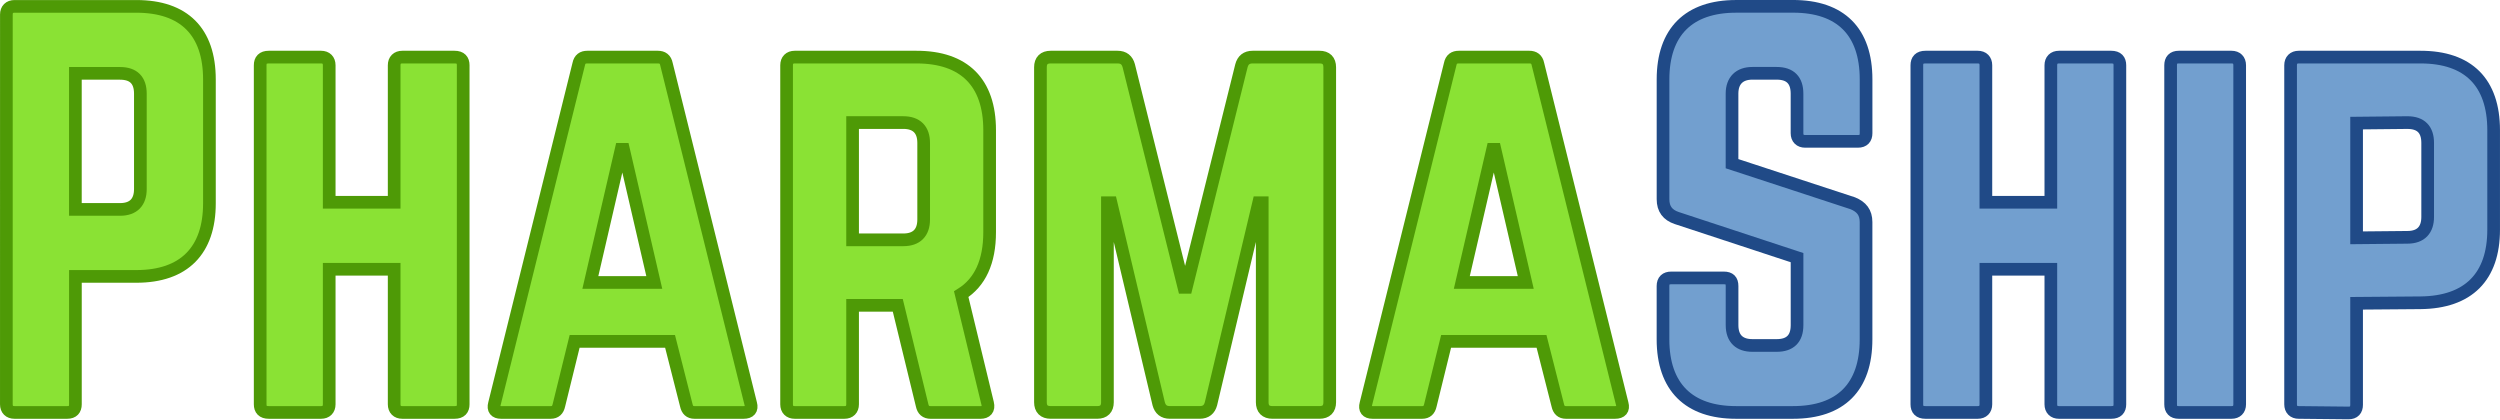
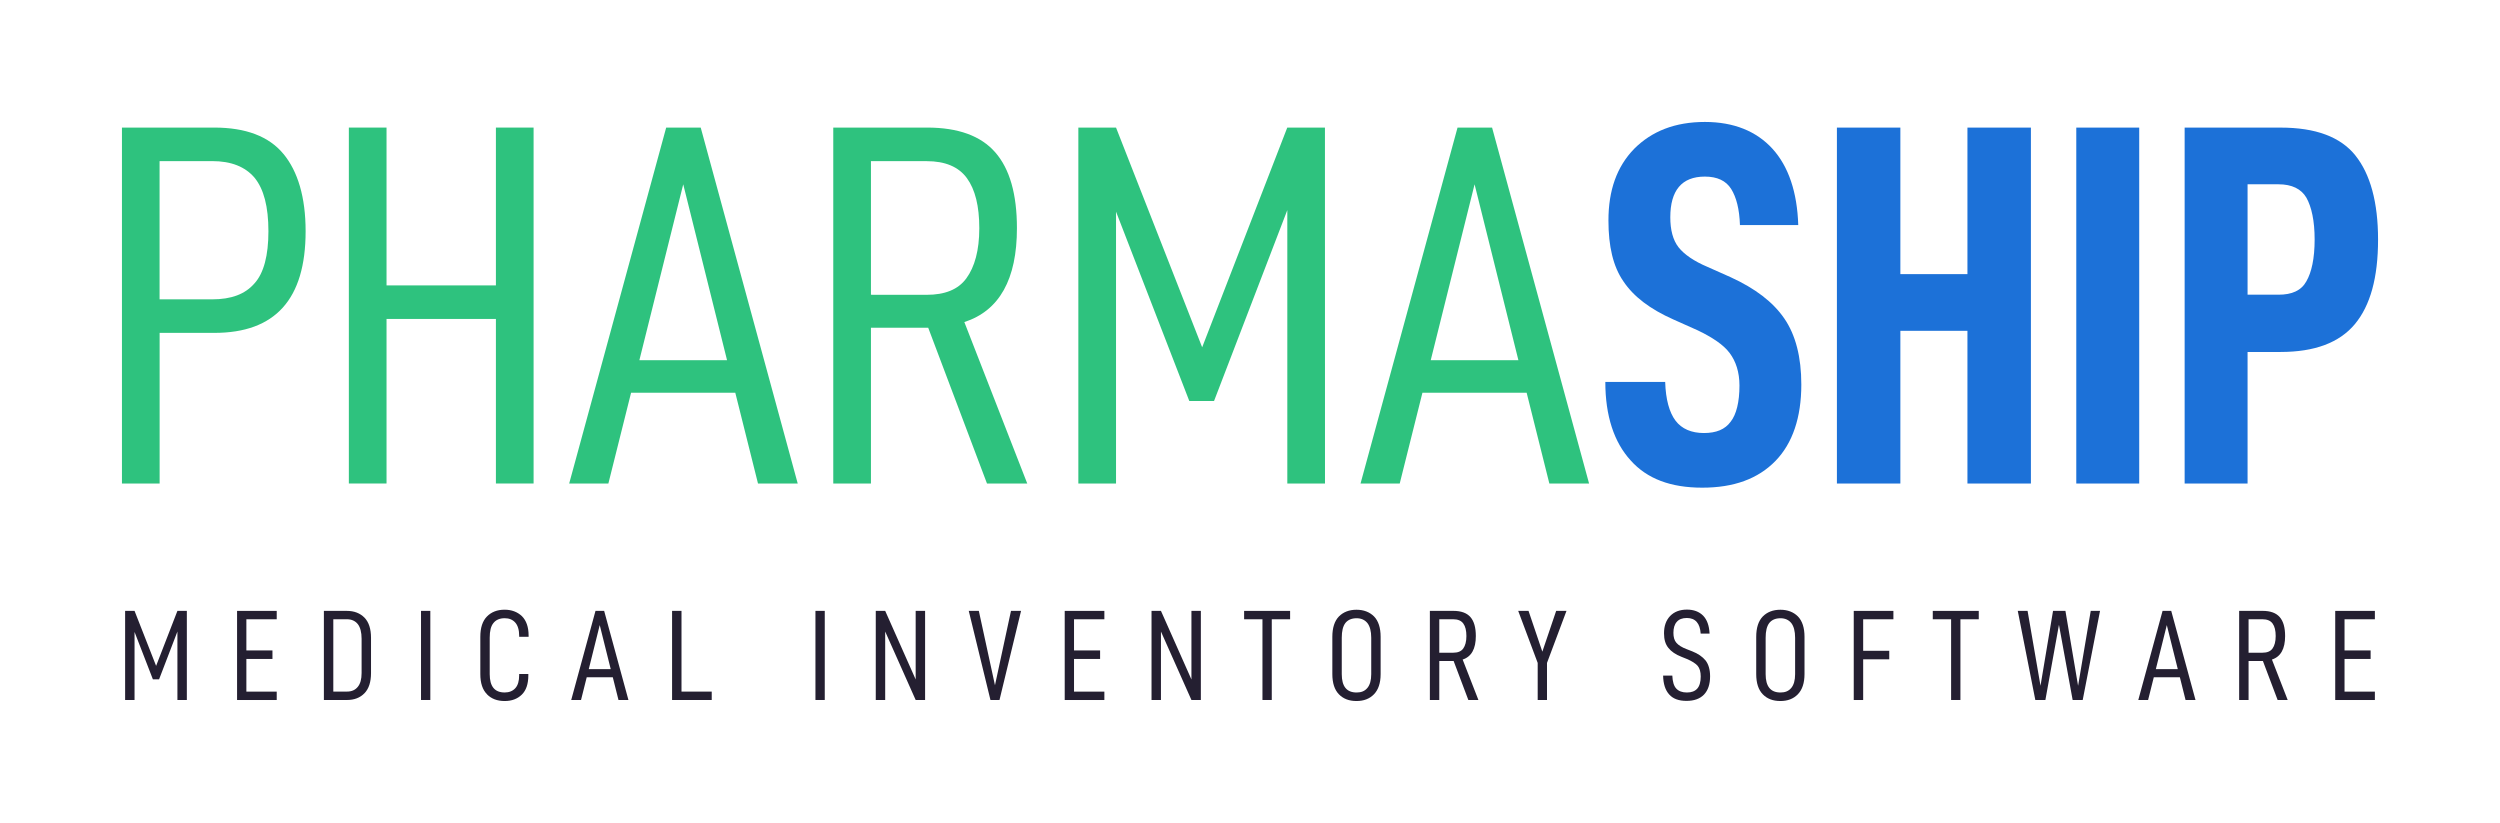
- <svg xmlns="http://www.w3.org/2000/svg" width="91.667mm" height="15.374mm" viewBox="0 0 91.667 15.374" version="1.1" id="svg8">
-   <defs id="defs2" />
-   <g id="layer1" transform="translate(-59.33715,-189.7551)">
-     <text xml:space="preserve" style="font-style:normal;font-variant:normal;font-weight:normal;font-stretch:condensed;font-size:18.613px;line-height:1.25;font-family:Norwester;-inkscape-font-specification:'Norwester, Condensed';font-variant-ligatures:normal;font-variant-caps:normal;font-variant-numeric:normal;font-feature-settings:normal;text-align:start;letter-spacing:0px;word-spacing:0px;writing-mode:lr-tb;text-anchor:start;fill:#8ae234;fill-opacity:1;stroke:#4e9a06;stroke-width:0.465" x="46.585" y="96.235" id="text817">
-       <tspan id="tspan815" x="46.585" y="96.235" style="font-style:normal;font-variant:normal;font-weight:normal;font-stretch:condensed;font-size:18.613px;font-family:Norwester;-inkscape-font-specification:'Norwester, Condensed';font-variant-ligatures:normal;font-variant-caps:normal;font-variant-numeric:normal;font-feature-settings:normal;text-align:start;writing-mode:lr-tb;text-anchor:start;fill:#8ae234;stroke:#4e9a06;stroke-width:0.465">PharmaShip</tspan>
-     </text>
-     <text xml:space="preserve" style="font-style:normal;font-variant:normal;font-weight:normal;font-stretch:condensed;font-size:18.613px;line-height:1.25;font-family:Norwester;-inkscape-font-specification:'Norwester, Condensed';font-variant-ligatures:normal;font-variant-caps:normal;font-variant-numeric:normal;font-feature-settings:normal;text-align:start;letter-spacing:0px;word-spacing:0px;writing-mode:lr-tb;text-anchor:start;fill:#8ae234;fill-opacity:1;stroke:#4e9a06;stroke-width:0.465" x="58.639" y="131.245" id="text817-2">
-       <tspan id="tspan815-3" x="58.639" y="131.245" style="font-style:normal;font-variant:normal;font-weight:normal;font-stretch:condensed;font-size:18.613px;font-family:Norwester;-inkscape-font-specification:'Norwester, Condensed';font-variant-ligatures:normal;font-variant-caps:normal;font-variant-numeric:normal;font-feature-settings:normal;text-align:start;writing-mode:lr-tb;text-anchor:start;fill:#8ae234;stroke:#4e9a06;stroke-width:0.465">PharmaShip</tspan>
-     </text>
-     <g aria-label="PharmaShip" style="font-style:normal;font-variant:normal;font-weight:normal;font-stretch:condensed;font-size:18.613px;line-height:1.25;font-family:Norwester;-inkscape-font-specification:'Norwester, Condensed';font-variant-ligatures:normal;font-variant-caps:normal;font-variant-numeric:normal;font-feature-settings:normal;text-align:start;letter-spacing:0px;word-spacing:0px;writing-mode:lr-tb;text-anchor:start;fill:#8ae234;fill-opacity:1;stroke:#4e9a06;stroke-width:0.465" id="text817-0">
-       <path d="m 59.57,204.58 c 0,0.186 0.112,0.298 0.298,0.298 h 1.936 c 0.205,0 0.298,-0.112 0.298,-0.298 v -4.69 h 2.234 c 1.75,0 2.68,-0.949 2.68,-2.68 v -4.541 c 0,-1.75 -0.931,-2.68 -2.68,-2.68 h -4.467 c -0.186,0 -0.298,0.112 -0.298,0.298 z m 2.531,-7.147 v -4.988 h 1.638 c 0.503,0 0.745,0.261 0.745,0.745 v 3.499 c 0,0.465 -0.242,0.745 -0.745,0.745 z" style="font-style:normal;font-variant:normal;font-weight:normal;font-stretch:condensed;font-size:18.613px;font-family:Norwester;-inkscape-font-specification:'Norwester, Condensed';font-variant-ligatures:normal;font-variant-caps:normal;font-variant-numeric:normal;font-feature-settings:normal;text-align:start;writing-mode:lr-tb;text-anchor:start;fill:#8ae234;stroke:#4e9a06;stroke-width:0.465" id="path845" />
-       <path d="m 73.79,197.172 h -2.382 v -5.025 c 0,-0.186 -0.112,-0.298 -0.298,-0.298 h -1.917 c -0.223,0 -0.316,0.112 -0.316,0.298 v 12.433 c 0,0.186 0.093,0.298 0.316,0.298 h 1.917 c 0.186,0 0.298,-0.112 0.298,-0.298 v -4.951 h 2.382 v 4.951 c 0,0.186 0.112,0.298 0.298,0.298 h 1.917 c 0.223,0 0.316,-0.112 0.316,-0.298 v -12.433 c 0,-0.186 -0.093,-0.298 -0.316,-0.298 h -1.917 c -0.186,0 -0.298,0.112 -0.298,0.298 z" style="font-style:normal;font-variant:normal;font-weight:normal;font-stretch:condensed;font-size:18.613px;font-family:Norwester;-inkscape-font-specification:'Norwester, Condensed';font-variant-ligatures:normal;font-variant-caps:normal;font-variant-numeric:normal;font-feature-settings:normal;text-align:start;writing-mode:lr-tb;text-anchor:start;fill:#8ae234;stroke:#4e9a06;stroke-width:0.465" id="path847" />
-       <path d="m 86.604,204.878 c 0.223,0 0.316,-0.112 0.261,-0.316 l -3.09,-12.452 c -0.037,-0.186 -0.149,-0.261 -0.316,-0.261 h -2.587 c -0.168,0 -0.279,0.074 -0.316,0.261 l -3.09,12.452 c -0.056,0.205 0.037,0.316 0.242,0.316 h 1.824 c 0.168,0 0.261,-0.093 0.298,-0.261 l 0.577,-2.345 h 3.499 l 0.596,2.345 c 0.037,0.168 0.13,0.261 0.298,0.261 z m -3.276,-4.765 h -2.345 l 1.173,-5.063 z" style="font-style:normal;font-variant:normal;font-weight:normal;font-stretch:condensed;font-size:18.613px;font-family:Norwester;-inkscape-font-specification:'Norwester, Condensed';font-variant-ligatures:normal;font-variant-caps:normal;font-variant-numeric:normal;font-feature-settings:normal;text-align:start;writing-mode:lr-tb;text-anchor:start;fill:#8ae234;stroke:#4e9a06;stroke-width:0.465" id="path849" />
-       <path d="m 95.624,194.529 c 0,-1.75 -0.931,-2.68 -2.68,-2.68 h -4.467 c -0.186,0 -0.298,0.112 -0.298,0.298 v 12.433 c 0,0.186 0.112,0.298 0.298,0.298 h 1.824 c 0.186,0 0.298,-0.112 0.298,-0.298 v -3.629 h 1.657 l 0.893,3.667 c 0.037,0.168 0.13,0.261 0.316,0.261 h 1.824 c 0.205,0 0.316,-0.112 0.261,-0.335 l -0.968,-4.002 c 0.689,-0.428 1.042,-1.191 1.042,-2.271 z m -5.025,4.02 v -4.3 h 1.861 c 0.484,0 0.745,0.261 0.745,0.745 v 2.81 c 0,0.484 -0.261,0.745 -0.745,0.745 z" style="font-style:normal;font-variant:normal;font-weight:normal;font-stretch:condensed;font-size:18.613px;font-family:Norwester;-inkscape-font-specification:'Norwester, Condensed';font-variant-ligatures:normal;font-variant-caps:normal;font-variant-numeric:normal;font-feature-settings:normal;text-align:start;writing-mode:lr-tb;text-anchor:start;fill:#8ae234;stroke:#4e9a06;stroke-width:0.465" id="path851" />
-       <path d="m 105.266,191.849 c -0.223,0 -0.354,0.112 -0.409,0.316 l -2.066,8.301 -2.066,-8.301 c -0.056,-0.205 -0.186,-0.316 -0.409,-0.316 h -2.457 c -0.242,0 -0.372,0.13 -0.372,0.372 v 12.284 c 0,0.242 0.13,0.372 0.372,0.372 h 1.712 c 0.242,0 0.372,-0.13 0.372,-0.372 v -7.315 h 0.13 l 1.75,7.371 c 0.056,0.205 0.186,0.316 0.409,0.316 h 1.098 c 0.223,0 0.354,-0.112 0.409,-0.316 l 1.75,-7.371 h 0.13 v 7.315 c 0,0.242 0.13,0.372 0.372,0.372 h 1.731 c 0.242,0 0.372,-0.13 0.372,-0.372 v -12.284 c 0,-0.242 -0.13,-0.372 -0.372,-0.372 z" style="font-style:normal;font-variant:normal;font-weight:normal;font-stretch:condensed;font-size:18.613px;font-family:Norwester;-inkscape-font-specification:'Norwester, Condensed';font-variant-ligatures:normal;font-variant-caps:normal;font-variant-numeric:normal;font-feature-settings:normal;text-align:start;writing-mode:lr-tb;text-anchor:start;fill:#8ae234;stroke:#4e9a06;stroke-width:0.465" id="path853" />
-       <path d="m 118.558,204.878 c 0.223,0 0.316,-0.112 0.261,-0.316 l -3.09,-12.452 c -0.037,-0.186 -0.149,-0.261 -0.316,-0.261 h -2.587 c -0.168,0 -0.279,0.074 -0.316,0.261 l -3.09,12.452 c -0.056,0.205 0.037,0.316 0.242,0.316 h 1.824 c 0.168,0 0.261,-0.093 0.298,-0.261 l 0.577,-2.345 h 3.499 l 0.596,2.345 c 0.037,0.168 0.13,0.261 0.298,0.261 z m -3.276,-4.765 h -2.345 l 1.173,-5.063 z" style="font-style:normal;font-variant:normal;font-weight:normal;font-stretch:condensed;font-size:18.613px;font-family:Norwester;-inkscape-font-specification:'Norwester, Condensed';font-variant-ligatures:normal;font-variant-caps:normal;font-variant-numeric:normal;font-feature-settings:normal;text-align:start;writing-mode:lr-tb;text-anchor:start;fill:#8ae234;stroke:#4e9a06;stroke-width:0.465" id="path855" />
-       <path d="m 122.995,189.988 c -1.731,0 -2.68,0.931 -2.68,2.68 v 4.393 c 0,0.354 0.168,0.577 0.503,0.689 l 4.411,1.452 v 2.475 c 0,0.503 -0.261,0.745 -0.745,0.745 h -0.893 c -0.465,0 -0.745,-0.242 -0.745,-0.745 v -1.433 c 0,-0.205 -0.093,-0.298 -0.298,-0.298 h -1.936 c -0.186,0 -0.298,0.093 -0.298,0.298 v 1.954 c 0,1.75 0.949,2.68 2.68,2.68 h 2.085 c 1.75,0 2.68,-0.931 2.68,-2.68 v -4.3 c 0,-0.354 -0.168,-0.558 -0.484,-0.689 l -4.43,-1.452 v -2.569 c 0,-0.484 0.279,-0.745 0.745,-0.745 h 0.893 c 0.503,0 0.745,0.261 0.745,0.745 v 1.452 c 0,0.186 0.112,0.298 0.298,0.298 h 1.936 c 0.205,0 0.298,-0.112 0.298,-0.298 v -1.973 c 0,-1.75 -0.931,-2.68 -2.68,-2.68 z" style="font-style:normal;font-variant:normal;font-weight:normal;font-stretch:condensed;font-size:18.613px;font-family:Norwester;-inkscape-font-specification:'Norwester, Condensed';font-variant-ligatures:normal;font-variant-caps:normal;font-variant-numeric:normal;font-feature-settings:normal;text-align:start;writing-mode:lr-tb;text-anchor:start;fill:#729fcf;stroke:#204a87;stroke-width:0.465" id="path857" />
-       <path d="m 134.535,197.172 h -2.382 v -5.025 c 0,-0.186 -0.112,-0.298 -0.298,-0.298 h -1.917 c -0.223,0 -0.316,0.112 -0.316,0.298 v 12.433 c 0,0.186 0.093,0.298 0.316,0.298 h 1.917 c 0.186,0 0.298,-0.112 0.298,-0.298 v -4.951 h 2.382 v 4.951 c 0,0.186 0.112,0.298 0.298,0.298 h 1.917 c 0.223,0 0.316,-0.112 0.316,-0.298 v -12.433 c 0,-0.186 -0.093,-0.298 -0.316,-0.298 h -1.917 c -0.186,0 -0.298,0.112 -0.298,0.298 z" style="font-style:normal;font-variant:normal;font-weight:normal;font-stretch:condensed;font-size:18.613px;font-family:Norwester;-inkscape-font-specification:'Norwester, Condensed';font-variant-ligatures:normal;font-variant-caps:normal;font-variant-numeric:normal;font-feature-settings:normal;text-align:start;writing-mode:lr-tb;text-anchor:start;fill:#729fcf;stroke:#204a87;stroke-width:0.465" id="path859" />
-       <path d="m 139.225,204.878 c -0.205,0 -0.298,-0.112 -0.298,-0.298 v -12.433 c 0,-0.186 0.093,-0.298 0.298,-0.298 h 1.936 c 0.186,0 0.298,0.112 0.298,0.298 v 12.433 c 0,0.186 -0.112,0.298 -0.298,0.298 z" style="font-style:normal;font-variant:normal;font-weight:normal;font-stretch:condensed;font-size:18.613px;font-family:Norwester;-inkscape-font-specification:'Norwester, Condensed';font-variant-ligatures:normal;font-variant-caps:normal;font-variant-numeric:normal;font-feature-settings:normal;text-align:start;writing-mode:lr-tb;text-anchor:start;fill:#729fcf;stroke:#204a87;stroke-width:0.465" id="path861" />
-       <path d="m 143.326,204.58 c 0,0.186 0.112,0.298 0.298,0.298 l 1.824,0.019 c 0.205,0 0.298,-0.112 0.298,-0.298 v -3.723 l 2.345,-0.019 c 1.75,-0.019 2.68,-0.949 2.68,-2.68 v -3.648 c 0,-1.75 -0.931,-2.68 -2.68,-2.68 h -4.467 c -0.186,0 -0.298,0.112 -0.298,0.298 z m 2.42,-6.105 v -4.206 l 1.861,-0.019 c 0.503,0 0.745,0.261 0.745,0.745 v 2.717 c 0,0.465 -0.242,0.745 -0.745,0.745 z" style="font-style:normal;font-variant:normal;font-weight:normal;font-stretch:condensed;font-size:18.613px;font-family:Norwester;-inkscape-font-specification:'Norwester, Condensed';font-variant-ligatures:normal;font-variant-caps:normal;font-variant-numeric:normal;font-feature-settings:normal;text-align:start;writing-mode:lr-tb;text-anchor:start;fill:#729fcf;stroke:#204a87;stroke-width:0.465" id="path863" />
+ <svg xmlns="http://www.w3.org/2000/svg" width="410.112" height="135" viewBox="0 0 108.509 35.719" version="1.1" id="svg1290">
+   <defs id="defs1284" />
+   <g id="layer1" transform="translate(66.98821,-96.78989)">
+     <g id="g1257" transform="matrix(2.115663,0,0,2.115663,-306.9733,1.663756)">
+       <g id="g1121-4" transform="translate(4.391397,16.87164)">
+         <g id="g1000-8" style="fill:#1c71d8;stroke:none">
+           <path d="m 142.493,37.535 c 0.339,0.381 0.826,0.561 1.471,0.561 0.646,0 1.143,-0.18 1.503,-0.55 0.349,-0.36 0.529,-0.889 0.529,-1.566 0,-0.561 -0.116,-1.016 -0.349,-1.355 -0.233,-0.339 -0.593,-0.614 -1.101,-0.847 l -0.476,-0.212 c -0.275,-0.116 -0.476,-0.254 -0.593,-0.402 -0.116,-0.148 -0.169,-0.36 -0.169,-0.614 0,-0.55 0.233,-0.836 0.709,-0.836 0.254,0 0.434,0.085 0.54,0.254 0.106,0.169 0.169,0.413 0.18,0.741 h 1.196 c -0.021,-0.677 -0.201,-1.206 -0.529,-1.566 -0.328,-0.36 -0.794,-0.55 -1.386,-0.55 -0.614,0 -1.09,0.19 -1.45,0.55 -0.36,0.37 -0.529,0.857 -0.529,1.471 0,0.529 0.095,0.942 0.307,1.249 0.212,0.317 0.55,0.571 1.027,0.783 l 0.497,0.222 c 0.307,0.148 0.529,0.296 0.656,0.466 0.127,0.169 0.201,0.392 0.201,0.667 0,0.339 -0.064,0.593 -0.18,0.741 -0.116,0.159 -0.296,0.233 -0.55,0.233 -0.254,0 -0.455,-0.085 -0.582,-0.254 -0.127,-0.169 -0.201,-0.434 -0.212,-0.794 h -1.228 c 0,0.698 0.18,1.238 0.519,1.609 z" style="font-style:normal;font-variant:normal;font-weight:bold;font-stretch:condensed;font-size:10.583px;line-height:1.25;font-family:'D-DIN Condensed';-inkscape-font-specification:'D-DIN Condensed, Bold Condensed';font-variant-ligatures:normal;font-variant-caps:normal;font-variant-numeric:normal;font-variant-east-asian:normal;letter-spacing:0px;word-spacing:0px;writing-mode:lr-tb;fill:#1c71d8;stroke:none;stroke-width:0.265" id="path969-9" />
+           <path d="m 150.706,30.709 h -1.302 v 3.006 h -1.376 v -3.006 h -1.302 v 7.302 h 1.302 v -3.133 h 1.376 v 3.133 h 1.302 z" style="font-style:normal;font-variant:normal;font-weight:bold;font-stretch:condensed;font-size:10.583px;line-height:1.25;font-family:'D-DIN Condensed';-inkscape-font-specification:'D-DIN Condensed, Bold Condensed';font-variant-ligatures:normal;font-variant-caps:normal;font-variant-numeric:normal;font-variant-east-asian:normal;letter-spacing:0px;word-spacing:0px;writing-mode:lr-tb;fill:#1c71d8;stroke:none;stroke-width:0.265" id="path971-5" />
+           <path d="m 151.637,30.709 v 7.302 h 1.291 v -7.302 z" style="font-style:normal;font-variant:normal;font-weight:bold;font-stretch:condensed;font-size:10.583px;line-height:1.25;font-family:'D-DIN Condensed';-inkscape-font-specification:'D-DIN Condensed, Bold Condensed';font-variant-ligatures:normal;font-variant-caps:normal;font-variant-numeric:normal;font-variant-east-asian:normal;letter-spacing:0px;word-spacing:0px;writing-mode:lr-tb;fill:#1c71d8;stroke:none;stroke-width:0.265" id="path973-5" />
+           <path d="m 157.363,31.28 c -0.307,-0.381 -0.815,-0.571 -1.535,-0.571 h -1.968 v 7.302 h 1.291 v -2.699 h 0.677 c 0.699,0 1.206,-0.19 1.524,-0.571 0.317,-0.381 0.476,-0.952 0.476,-1.736 0,-0.762 -0.159,-1.344 -0.466,-1.725 z m -1.005,2.582 c -0.106,0.191 -0.296,0.275 -0.572,0.275 h -0.635 v -2.265 h 0.635 c 0.275,0 0.466,0.095 0.572,0.275 0.106,0.19 0.169,0.476 0.169,0.857 0,0.392 -0.064,0.677 -0.169,0.857 z" style="font-style:normal;font-variant:normal;font-weight:bold;font-stretch:condensed;font-size:10.583px;line-height:1.25;font-family:'D-DIN Condensed';-inkscape-font-specification:'D-DIN Condensed, Bold Condensed';font-variant-ligatures:normal;font-variant-caps:normal;font-variant-numeric:normal;font-variant-east-asian:normal;letter-spacing:0px;word-spacing:0px;writing-mode:lr-tb;fill:#1c71d8;stroke:none;stroke-width:0.265" id="path975-2" />
+         </g>
+       </g>
+       <g id="g1107-1" transform="translate(4.227347,9.569164)">
+         <g id="g1087-5" style="fill:#2ec27e" transform="translate(-42.59907,12.64787)">
+           <path d="m 157.618,25.903 c -0.296,-0.36 -0.773,-0.54 -1.418,-0.54 h -1.894 v 7.302 h 0.773 v -3.09 h 1.122 c 1.249,0 1.873,-0.688 1.873,-2.085 0,-0.698 -0.159,-1.228 -0.455,-1.587 z m -0.593,2.656 c -0.191,0.222 -0.476,0.328 -0.868,0.328 h -1.079 v -2.836 h 1.079 c 0.392,0 0.677,0.116 0.868,0.339 0.191,0.233 0.286,0.593 0.286,1.101 0,0.497 -0.095,0.857 -0.286,1.069 z" style="font-style:normal;font-variant:normal;font-weight:normal;font-stretch:condensed;font-size:10.583px;line-height:1.25;font-family:'D-DIN Condensed';-inkscape-font-specification:'D-DIN Condensed, Condensed';font-variant-ligatures:normal;font-variant-caps:normal;font-variant-numeric:normal;font-variant-east-asian:normal;letter-spacing:0px;word-spacing:0px;writing-mode:lr-tb;fill:#2ec27e;stroke-width:0.265" id="path1050-9" />
+           <path d="m 162.751,25.363 h -0.773 v 3.238 h -2.244 v -3.238 h -0.773 v 7.302 h 0.773 v -3.376 h 2.244 v 3.376 h 0.773 z" style="font-style:normal;font-variant:normal;font-weight:normal;font-stretch:condensed;font-size:10.583px;line-height:1.25;font-family:'D-DIN Condensed';-inkscape-font-specification:'D-DIN Condensed, Condensed';font-variant-ligatures:normal;font-variant-caps:normal;font-variant-numeric:normal;font-variant-east-asian:normal;letter-spacing:0px;word-spacing:0px;writing-mode:lr-tb;fill:#2ec27e;stroke-width:0.265" id="path1052-9" />
+           <path d="m 166.889,30.803 0.466,1.863 h 0.815 l -1.99,-7.302 h -0.709 l -1.99,7.302 h 0.804 l 0.466,-1.863 z m -0.169,-0.667 h -1.799 l 0.9,-3.609 z" style="font-style:normal;font-variant:normal;font-weight:normal;font-stretch:condensed;font-size:10.583px;line-height:1.25;font-family:'D-DIN Condensed';-inkscape-font-specification:'D-DIN Condensed, Condensed';font-variant-ligatures:normal;font-variant-caps:normal;font-variant-numeric:normal;font-variant-east-asian:normal;letter-spacing:0px;word-spacing:0px;writing-mode:lr-tb;fill:#2ec27e;stroke-width:0.265" id="path1054-1" />
+           <path d="m 170.847,29.47 1.206,3.196 h 0.826 l -1.291,-3.313 c 0.72,-0.233 1.079,-0.878 1.079,-1.926 0,-0.698 -0.148,-1.217 -0.445,-1.556 -0.296,-0.339 -0.762,-0.508 -1.397,-0.508 h -1.926 v 7.302 h 0.773 v -3.196 z m -1.175,-0.677 v -2.741 h 1.143 c 0.381,0 0.656,0.116 0.826,0.349 0.169,0.233 0.254,0.571 0.254,1.027 0,0.455 -0.095,0.794 -0.265,1.027 -0.169,0.233 -0.445,0.339 -0.815,0.339 z" style="font-style:normal;font-variant:normal;font-weight:normal;font-stretch:condensed;font-size:10.583px;line-height:1.25;font-family:'D-DIN Condensed';-inkscape-font-specification:'D-DIN Condensed, Condensed';font-variant-ligatures:normal;font-variant-caps:normal;font-variant-numeric:normal;font-variant-east-asian:normal;letter-spacing:0px;word-spacing:0px;writing-mode:lr-tb;fill:#2ec27e;stroke-width:0.265" id="path1056-6" />
+           <path d="m 178.986,25.363 h -0.773 l -1.746,4.508 -1.767,-4.508 h -0.773 v 7.302 h 0.773 v -5.577 l 1.503,3.884 h 0.508 l 1.503,-3.916 v 5.609 h 0.773 z" style="font-style:normal;font-variant:normal;font-weight:normal;font-stretch:condensed;font-size:10.583px;line-height:1.25;font-family:'D-DIN Condensed';-inkscape-font-specification:'D-DIN Condensed, Condensed';font-variant-ligatures:normal;font-variant-caps:normal;font-variant-numeric:normal;font-variant-east-asian:normal;letter-spacing:0px;word-spacing:0px;writing-mode:lr-tb;fill:#2ec27e;stroke-width:0.265" id="path1058-2" />
+           <path d="m 183.124,30.803 0.466,1.863 h 0.815 l -1.99,-7.302 h -0.709 l -1.99,7.302 h 0.804 l 0.466,-1.863 z m -0.169,-0.667 h -1.799 l 0.9,-3.609 z" style="font-style:normal;font-variant:normal;font-weight:normal;font-stretch:condensed;font-size:10.583px;line-height:1.25;font-family:'D-DIN Condensed';-inkscape-font-specification:'D-DIN Condensed, Condensed';font-variant-ligatures:normal;font-variant-caps:normal;font-variant-numeric:normal;font-variant-east-asian:normal;letter-spacing:0px;word-spacing:0px;writing-mode:lr-tb;fill:#2ec27e;stroke-width:0.265" id="path1060-1" />
+         </g>
+       </g>
+     </g>
+     <g aria-label="MEDICAL INVENTORY SOFTWARE" id="text1962" style="font-style:normal;font-variant:normal;font-weight:normal;font-stretch:condensed;font-size:5.606px;line-height:1.25;font-family:'D-DIN Condensed';-inkscape-font-specification:'D-DIN Condensed, Condensed';font-variant-ligatures:normal;font-variant-caps:normal;font-variant-numeric:normal;font-variant-east-asian:normal;letter-spacing:1.508px;word-spacing:0px;writing-mode:lr-tb;stroke-width:0.14" transform="translate(0.1382013,-0.6040257)">
+       <path d="m -59.017,123.908 h -0.409 l -0.925,2.388 -0.936,-2.388 h -0.409 v 3.868 h 0.409 v -2.954 l 0.796,2.057 h 0.269 l 0.796,-2.074 v 2.971 h 0.409 z" style="font-style:normal;font-variant:normal;font-weight:normal;font-stretch:condensed;font-size:5.606px;font-family:'D-DIN Condensed';-inkscape-font-specification:'D-DIN Condensed, Condensed';font-variant-ligatures:normal;font-variant-caps:normal;font-variant-numeric:normal;font-variant-east-asian:normal;fill:#241f31;stroke-width:0.14" id="path1968" />
+       <path d="m -56.433,124.273 h 1.317 v -0.364 h -1.721 v 3.868 h 1.721 v -0.364 h -1.317 v -1.418 h 1.132 v -0.37 h -1.132 z" style="font-style:normal;font-variant:normal;font-weight:normal;font-stretch:condensed;font-size:5.606px;font-family:'D-DIN Condensed';-inkscape-font-specification:'D-DIN Condensed, Condensed';font-variant-ligatures:normal;font-variant-caps:normal;font-variant-numeric:normal;font-variant-east-asian:normal;fill:#241f31;stroke-width:0.14" id="path1970" />
+       <path d="m -53.069,123.908 v 3.868 h 1.003 c 0.314,0 0.566,-0.095 0.757,-0.291 0.191,-0.196 0.286,-0.488 0.286,-0.88 v -1.525 c 0,-0.392 -0.095,-0.684 -0.286,-0.88 -0.191,-0.191 -0.443,-0.291 -0.757,-0.291 z m 1.003,3.503 h -0.594 v -3.139 h 0.594 c 0.202,0 0.359,0.073 0.471,0.213 0.107,0.14 0.163,0.353 0.163,0.633 v 1.491 c 0,0.269 -0.056,0.465 -0.168,0.6 -0.112,0.135 -0.263,0.202 -0.465,0.202 z" style="font-style:normal;font-variant:normal;font-weight:normal;font-stretch:condensed;font-size:5.606px;font-family:'D-DIN Condensed';-inkscape-font-specification:'D-DIN Condensed, Condensed';font-variant-ligatures:normal;font-variant-caps:normal;font-variant-numeric:normal;font-variant-east-asian:normal;fill:#241f31;stroke-width:0.14" id="path1972" />
+       <path d="m -48.853,123.908 v 3.868 h 0.404 v -3.868 z" style="font-style:normal;font-variant:normal;font-weight:normal;font-stretch:condensed;font-size:5.606px;font-family:'D-DIN Condensed';-inkscape-font-specification:'D-DIN Condensed, Condensed';font-variant-ligatures:normal;font-variant-caps:normal;font-variant-numeric:normal;font-variant-east-asian:normal;fill:#241f31;stroke-width:0.14" id="path1974" />
+       <path d="m -45.989,127.53 c 0.191,0.196 0.448,0.291 0.768,0.291 0.303,0 0.549,-0.09 0.74,-0.275 0.191,-0.185 0.286,-0.465 0.286,-0.841 v -0.056 h -0.398 v 0.05 c 0,0.258 -0.056,0.443 -0.168,0.566 -0.112,0.123 -0.269,0.185 -0.46,0.185 -0.437,0 -0.65,-0.263 -0.65,-0.796 v -1.581 c 0,-0.291 0.05,-0.504 0.163,-0.639 0.107,-0.135 0.269,-0.207 0.488,-0.207 0.191,0 0.342,0.062 0.454,0.185 0.112,0.123 0.174,0.32 0.174,0.583 v 0.039 h 0.409 v -0.051 c 0,-0.376 -0.101,-0.656 -0.291,-0.846 -0.196,-0.185 -0.448,-0.28 -0.751,-0.28 -0.32,0 -0.577,0.101 -0.768,0.297 -0.191,0.196 -0.286,0.488 -0.286,0.88 v 1.614 c 0,0.392 0.095,0.684 0.291,0.88 z" style="font-style:normal;font-variant:normal;font-weight:normal;font-stretch:condensed;font-size:5.606px;font-family:'D-DIN Condensed';-inkscape-font-specification:'D-DIN Condensed, Condensed';font-variant-ligatures:normal;font-variant-caps:normal;font-variant-numeric:normal;font-variant-east-asian:normal;fill:#241f31;stroke-width:0.14" id="path1976" />
+       <path d="m -40.529,126.79 0.247,0.987 h 0.432 l -1.054,-3.868 h -0.376 l -1.054,3.868 h 0.426 l 0.247,-0.987 z m -0.09,-0.353 h -0.953 l 0.476,-1.912 z" style="font-style:normal;font-variant:normal;font-weight:normal;font-stretch:condensed;font-size:5.606px;font-family:'D-DIN Condensed';-inkscape-font-specification:'D-DIN Condensed, Condensed';font-variant-ligatures:normal;font-variant-caps:normal;font-variant-numeric:normal;font-variant-east-asian:normal;fill:#241f31;stroke-width:0.14" id="path1978" />
+       <path d="m -37.956,123.908 v 3.868 h 1.721 v -0.364 h -1.312 v -3.503 z" style="font-style:normal;font-variant:normal;font-weight:normal;font-stretch:condensed;font-size:5.606px;font-family:'D-DIN Condensed';-inkscape-font-specification:'D-DIN Condensed, Condensed';font-variant-ligatures:normal;font-variant-caps:normal;font-variant-numeric:normal;font-variant-east-asian:normal;fill:#241f31;stroke-width:0.14" id="path1980" />
+       <path d="m -31.733,123.908 v 3.868 h 0.404 v -3.868 z" style="font-style:normal;font-variant:normal;font-weight:normal;font-stretch:condensed;font-size:5.606px;font-family:'D-DIN Condensed';-inkscape-font-specification:'D-DIN Condensed, Condensed';font-variant-ligatures:normal;font-variant-caps:normal;font-variant-numeric:normal;font-variant-east-asian:normal;fill:#241f31;stroke-width:0.14" id="path1982" />
+       <path d="m -26.974,123.908 h -0.409 v 2.977 l -1.323,-2.977 h -0.409 v 3.868 h 0.409 v -2.971 l 1.323,2.971 h 0.409 z" style="font-style:normal;font-variant:normal;font-weight:normal;font-stretch:condensed;font-size:5.606px;font-family:'D-DIN Condensed';-inkscape-font-specification:'D-DIN Condensed, Condensed';font-variant-ligatures:normal;font-variant-caps:normal;font-variant-numeric:normal;font-variant-east-asian:normal;fill:#241f31;stroke-width:0.14" id="path1984" />
+       <path d="m -25.079,123.908 0.942,3.868 h 0.392 l 0.936,-3.868 h -0.437 l -0.695,3.229 -0.701,-3.229 z" style="font-style:normal;font-variant:normal;font-weight:normal;font-stretch:condensed;font-size:5.606px;font-family:'D-DIN Condensed';-inkscape-font-specification:'D-DIN Condensed, Condensed';font-variant-ligatures:normal;font-variant-caps:normal;font-variant-numeric:normal;font-variant-east-asian:normal;fill:#241f31;stroke-width:0.14" id="path1986" />
+       <path d="m -20.51,124.273 h 1.317 v -0.364 h -1.721 v 3.868 h 1.721 v -0.364 h -1.317 v -1.418 h 1.132 v -0.37 h -1.132 z" style="font-style:normal;font-variant:normal;font-weight:normal;font-stretch:condensed;font-size:5.606px;font-family:'D-DIN Condensed';-inkscape-font-specification:'D-DIN Condensed, Condensed';font-variant-ligatures:normal;font-variant-caps:normal;font-variant-numeric:normal;font-variant-east-asian:normal;fill:#241f31;stroke-width:0.14" id="path1988" />
+       <path d="m -15.005,123.908 h -0.409 v 2.977 l -1.323,-2.977 h -0.409 v 3.868 h 0.409 v -2.971 l 1.323,2.971 h 0.409 z" style="font-style:normal;font-variant:normal;font-weight:normal;font-stretch:condensed;font-size:5.606px;font-family:'D-DIN Condensed';-inkscape-font-specification:'D-DIN Condensed, Condensed';font-variant-ligatures:normal;font-variant-caps:normal;font-variant-numeric:normal;font-variant-east-asian:normal;fill:#241f31;stroke-width:0.14" id="path1990" />
+       <path d="m -11.131,124.273 v -0.364 h -1.996 v 0.364 h 0.796 v 3.503 h 0.404 v -3.503 z" style="font-style:normal;font-variant:normal;font-weight:normal;font-stretch:condensed;font-size:5.606px;font-family:'D-DIN Condensed';-inkscape-font-specification:'D-DIN Condensed, Condensed';font-variant-ligatures:normal;font-variant-caps:normal;font-variant-numeric:normal;font-variant-east-asian:normal;fill:#241f31;stroke-width:0.14" id="path1992" />
+       <path d="m -9.012,127.53 c 0.191,0.196 0.443,0.291 0.762,0.291 0.314,0 0.566,-0.095 0.757,-0.291 0.191,-0.196 0.291,-0.488 0.291,-0.88 v -1.614 c 0,-0.392 -0.095,-0.689 -0.286,-0.886 -0.191,-0.191 -0.448,-0.291 -0.762,-0.291 -0.32,0 -0.572,0.101 -0.762,0.291 -0.191,0.196 -0.286,0.493 -0.286,0.886 v 1.614 c 0,0.392 0.095,0.684 0.286,0.88 z m 1.233,-0.275 c -0.112,0.135 -0.263,0.196 -0.465,0.196 -0.432,0 -0.645,-0.263 -0.645,-0.796 v -1.581 c 0,-0.286 0.05,-0.499 0.157,-0.639 0.107,-0.135 0.269,-0.207 0.488,-0.207 0.202,0 0.359,0.073 0.471,0.213 0.107,0.14 0.163,0.353 0.163,0.633 v 1.581 c 0,0.269 -0.056,0.465 -0.168,0.6 z" style="font-style:normal;font-variant:normal;font-weight:normal;font-stretch:condensed;font-size:5.606px;font-family:'D-DIN Condensed';-inkscape-font-specification:'D-DIN Condensed, Condensed';font-variant-ligatures:normal;font-variant-caps:normal;font-variant-numeric:normal;font-variant-east-asian:normal;fill:#241f31;stroke-width:0.14" id="path1994" />
+       <path d="m -4.034,126.083 0.639,1.693 h 0.437 l -0.684,-1.755 c 0.381,-0.123 0.572,-0.465 0.572,-1.02 0,-0.37 -0.078,-0.645 -0.235,-0.824 -0.157,-0.179 -0.404,-0.269 -0.74,-0.269 h -1.02 v 3.868 h 0.409 v -1.693 z m -0.622,-0.359 v -1.452 h 0.605 c 0.202,0 0.348,0.062 0.437,0.185 0.09,0.123 0.135,0.303 0.135,0.544 0,0.241 -0.05,0.42 -0.14,0.544 -0.09,0.123 -0.235,0.179 -0.432,0.179 z" style="font-style:normal;font-variant:normal;font-weight:normal;font-stretch:condensed;font-size:5.606px;font-family:'D-DIN Condensed';-inkscape-font-specification:'D-DIN Condensed, Condensed';font-variant-ligatures:normal;font-variant-caps:normal;font-variant-numeric:normal;font-variant-east-asian:normal;fill:#241f31;stroke-width:0.14" id="path1996" />
+       <path d="m 0.019,126.167 0.846,-2.259 H 0.417 l -0.6,1.771 -0.6,-1.771 H -1.231 l 0.846,2.259 v 1.609 h 0.404 z" style="font-style:normal;font-variant:normal;font-weight:normal;font-stretch:condensed;font-size:5.606px;font-family:'D-DIN Condensed';-inkscape-font-specification:'D-DIN Condensed, Condensed';font-variant-ligatures:normal;font-variant-caps:normal;font-variant-numeric:normal;font-variant-east-asian:normal;fill:#241f31;stroke-width:0.14" id="path1998" />
+       <path d="m 5.322,127.535 c 0.168,0.191 0.42,0.28 0.751,0.28 0.331,0 0.583,-0.09 0.762,-0.275 0.174,-0.185 0.263,-0.448 0.263,-0.79 0,-0.291 -0.067,-0.521 -0.196,-0.689 -0.135,-0.163 -0.325,-0.297 -0.583,-0.398 l -0.23,-0.09 c -0.213,-0.079 -0.364,-0.174 -0.454,-0.28 -0.09,-0.101 -0.129,-0.247 -0.129,-0.432 0,-0.202 0.045,-0.364 0.146,-0.476 0.095,-0.112 0.241,-0.168 0.437,-0.168 0.37,0 0.572,0.23 0.6,0.678 h 0.387 c -0.017,-0.348 -0.112,-0.605 -0.28,-0.779 -0.174,-0.174 -0.409,-0.263 -0.701,-0.263 -0.314,0 -0.555,0.095 -0.734,0.28 -0.179,0.191 -0.263,0.437 -0.263,0.751 0,0.269 0.062,0.476 0.191,0.633 0.123,0.157 0.314,0.286 0.572,0.387 l 0.224,0.09 c 0.224,0.095 0.381,0.196 0.471,0.297 0.09,0.107 0.135,0.263 0.135,0.465 0,0.235 -0.05,0.415 -0.151,0.527 -0.101,0.112 -0.247,0.168 -0.448,0.168 -0.202,0 -0.353,-0.056 -0.46,-0.168 -0.107,-0.112 -0.163,-0.303 -0.174,-0.566 H 5.059 c 0.006,0.359 0.095,0.633 0.263,0.818 z" style="font-style:normal;font-variant:normal;font-weight:normal;font-stretch:condensed;font-size:5.606px;font-family:'D-DIN Condensed';-inkscape-font-specification:'D-DIN Condensed, Condensed';font-variant-ligatures:normal;font-variant-caps:normal;font-variant-numeric:normal;font-variant-east-asian:normal;fill:#241f31;stroke-width:0.14" id="path2000" />
+       <path d="m 9.386,127.53 c 0.191,0.196 0.443,0.291 0.762,0.291 0.314,0 0.566,-0.095 0.757,-0.291 0.191,-0.196 0.291,-0.488 0.291,-0.88 v -1.614 c 0,-0.392 -0.095,-0.689 -0.286,-0.886 -0.191,-0.191 -0.448,-0.291 -0.762,-0.291 -0.32,0 -0.572,0.101 -0.762,0.291 -0.191,0.196 -0.286,0.493 -0.286,0.886 v 1.614 c 0,0.392 0.095,0.684 0.286,0.88 z m 1.233,-0.275 c -0.112,0.135 -0.263,0.196 -0.465,0.196 -0.432,0 -0.645,-0.263 -0.645,-0.796 v -1.581 c 0,-0.286 0.05,-0.499 0.157,-0.639 0.107,-0.135 0.269,-0.207 0.488,-0.207 0.202,0 0.359,0.073 0.471,0.213 0.107,0.14 0.163,0.353 0.163,0.633 v 1.581 c 0,0.269 -0.056,0.465 -0.168,0.6 z" style="font-style:normal;font-variant:normal;font-weight:normal;font-stretch:condensed;font-size:5.606px;font-family:'D-DIN Condensed';-inkscape-font-specification:'D-DIN Condensed, Condensed';font-variant-ligatures:normal;font-variant-caps:normal;font-variant-numeric:normal;font-variant-east-asian:normal;fill:#241f31;stroke-width:0.14" id="path2002" />
+       <path d="m 13.742,124.273 h 1.312 v -0.364 h -1.721 v 3.868 h 0.409 v -1.766 h 1.132 v -0.37 h -1.132 z" style="font-style:normal;font-variant:normal;font-weight:normal;font-stretch:condensed;font-size:5.606px;font-family:'D-DIN Condensed';-inkscape-font-specification:'D-DIN Condensed, Condensed';font-variant-ligatures:normal;font-variant-caps:normal;font-variant-numeric:normal;font-variant-east-asian:normal;fill:#241f31;stroke-width:0.14" id="path2004" />
+       <path d="m 18.759,124.273 v -0.364 h -1.996 v 0.364 h 0.796 v 3.503 h 0.404 v -3.503 z" style="font-style:normal;font-variant:normal;font-weight:normal;font-stretch:condensed;font-size:5.606px;font-family:'D-DIN Condensed';-inkscape-font-specification:'D-DIN Condensed, Condensed';font-variant-ligatures:normal;font-variant-caps:normal;font-variant-numeric:normal;font-variant-east-asian:normal;fill:#241f31;stroke-width:0.14" id="path2006" />
+       <path d="m 24.023,123.908 h -0.404 l -0.549,3.251 -0.549,-3.251 H 21.983 l -0.544,3.251 -0.561,-3.251 h -0.426 l 0.762,3.868 h 0.437 l 0.589,-3.262 0.594,3.262 h 0.437 z" style="font-style:normal;font-variant:normal;font-weight:normal;font-stretch:condensed;font-size:5.606px;font-family:'D-DIN Condensed';-inkscape-font-specification:'D-DIN Condensed, Condensed';font-variant-ligatures:normal;font-variant-caps:normal;font-variant-numeric:normal;font-variant-east-asian:normal;fill:#241f31;stroke-width:0.14" id="path2008" />
+       <path d="m 27.488,126.79 0.247,0.987 h 0.432 l -1.054,-3.868 h -0.376 l -1.054,3.868 h 0.426 l 0.247,-0.987 z m -0.09,-0.353 h -0.953 l 0.476,-1.912 z" style="font-style:normal;font-variant:normal;font-weight:normal;font-stretch:condensed;font-size:5.606px;font-family:'D-DIN Condensed';-inkscape-font-specification:'D-DIN Condensed, Condensed';font-variant-ligatures:normal;font-variant-caps:normal;font-variant-numeric:normal;font-variant-east-asian:normal;fill:#241f31;stroke-width:0.14" id="path2010" />
+       <path d="m 31.092,126.083 0.639,1.693 h 0.437 l -0.684,-1.755 c 0.381,-0.123 0.572,-0.465 0.572,-1.02 0,-0.37 -0.078,-0.645 -0.235,-0.824 -0.157,-0.179 -0.404,-0.269 -0.74,-0.269 h -1.02 v 3.868 h 0.409 v -1.693 z m -0.622,-0.359 v -1.452 h 0.605 c 0.202,0 0.348,0.062 0.437,0.185 0.09,0.123 0.135,0.303 0.135,0.544 0,0.241 -0.05,0.42 -0.14,0.544 -0.09,0.123 -0.235,0.179 -0.432,0.179 z" style="font-style:normal;font-variant:normal;font-weight:normal;font-stretch:condensed;font-size:5.606px;font-family:'D-DIN Condensed';-inkscape-font-specification:'D-DIN Condensed, Condensed';font-variant-ligatures:normal;font-variant-caps:normal;font-variant-numeric:normal;font-variant-east-asian:normal;fill:#241f31;stroke-width:0.14" id="path2012" />
+       <path d="m 34.635,124.273 h 1.317 v -0.364 h -1.721 v 3.868 h 1.721 v -0.364 h -1.317 v -1.418 h 1.132 v -0.37 h -1.132 z" style="font-style:normal;font-variant:normal;font-weight:normal;font-stretch:condensed;font-size:5.606px;font-family:'D-DIN Condensed';-inkscape-font-specification:'D-DIN Condensed, Condensed';font-variant-ligatures:normal;font-variant-caps:normal;font-variant-numeric:normal;font-variant-east-asian:normal;fill:#241f31;stroke-width:0.14" id="path2014" />
    </g>
  </g>
</svg>
